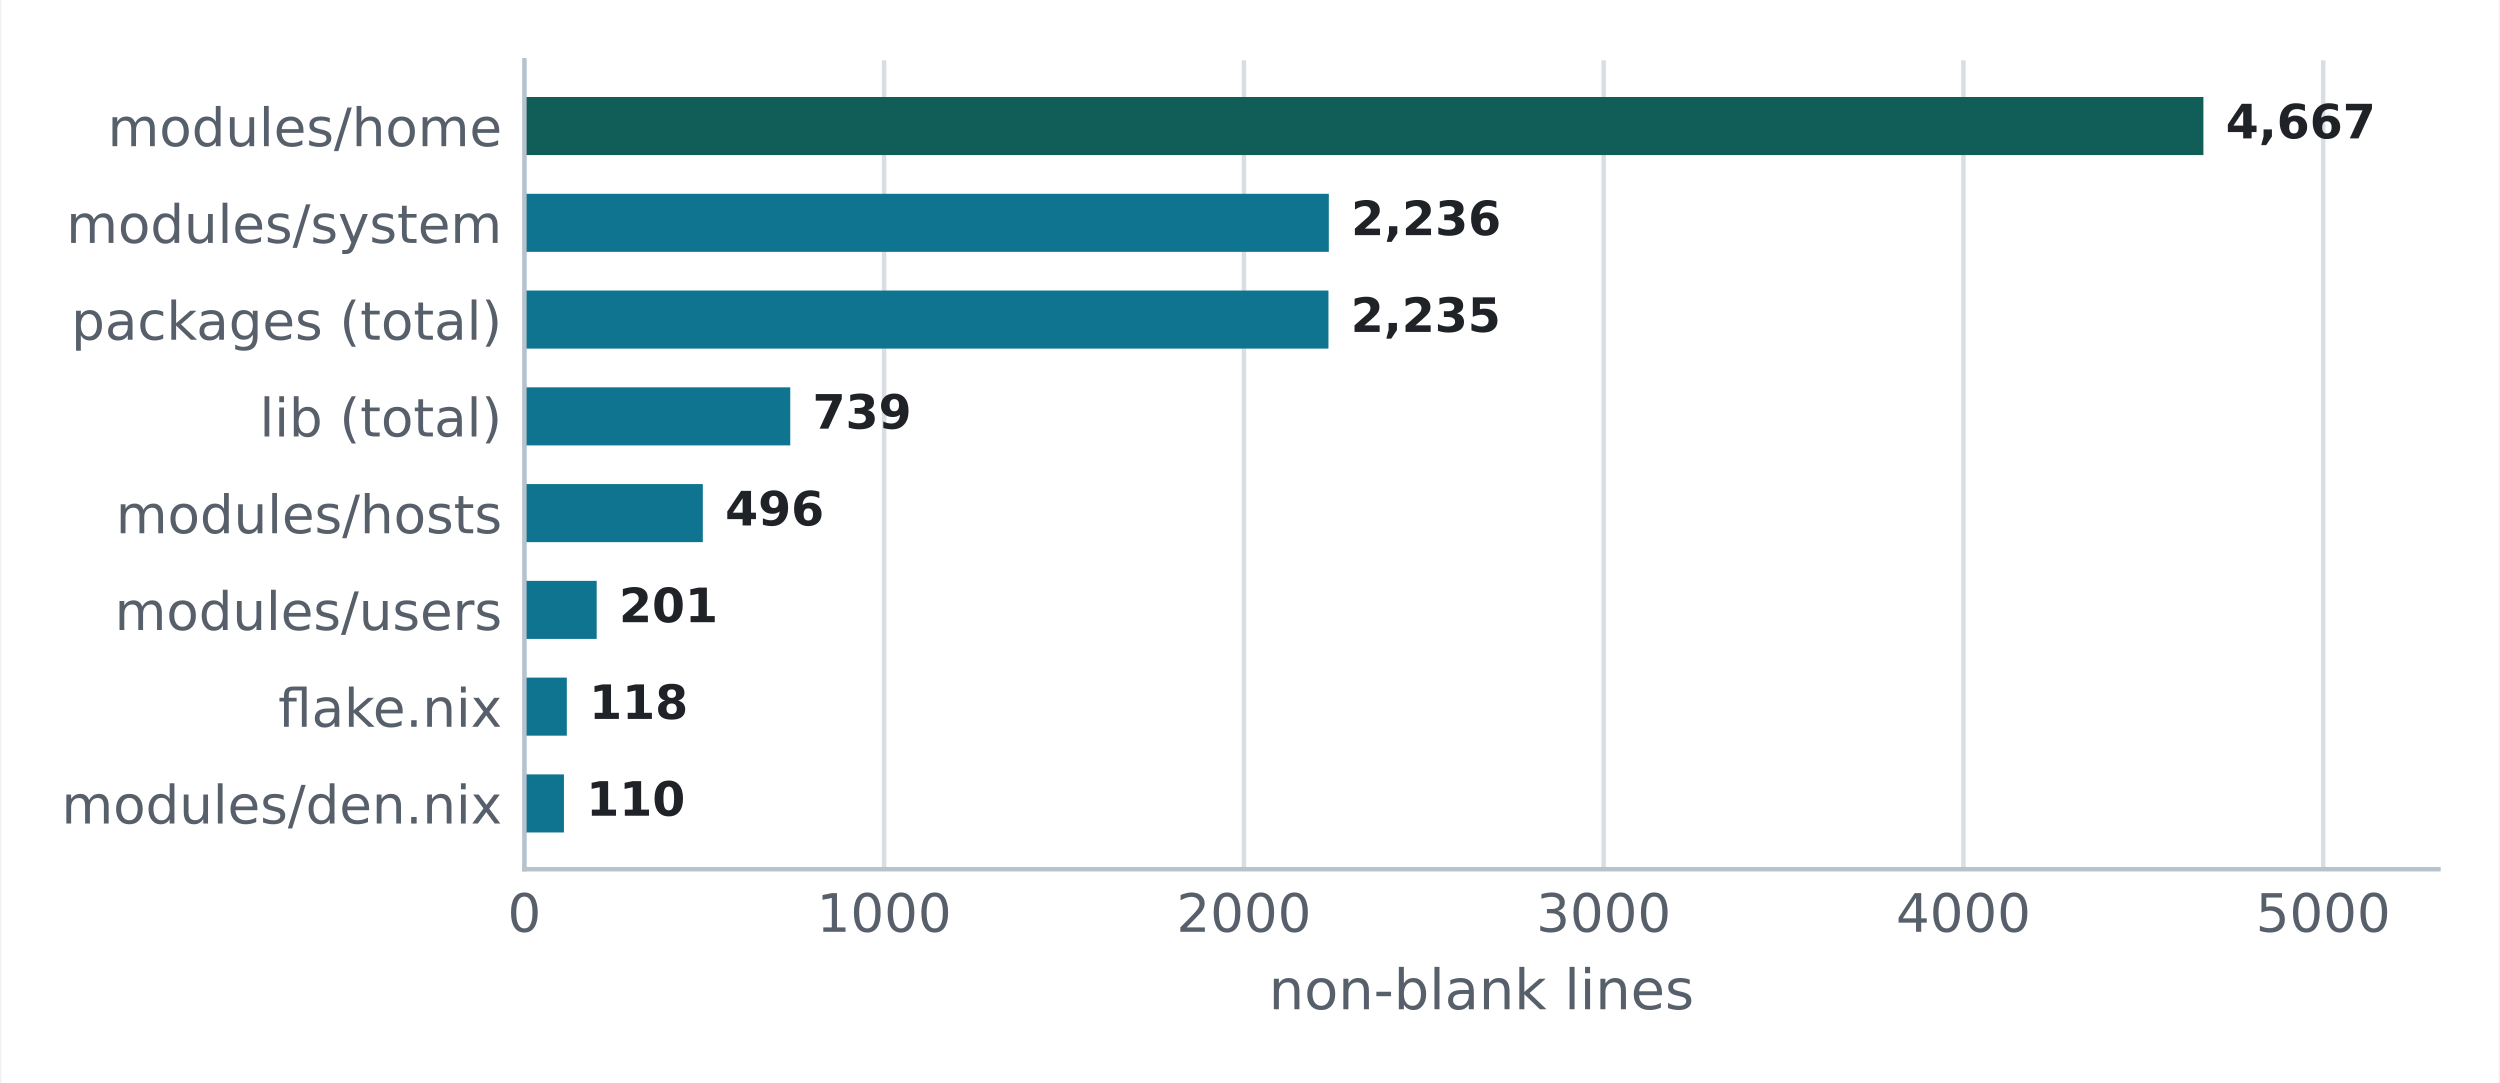
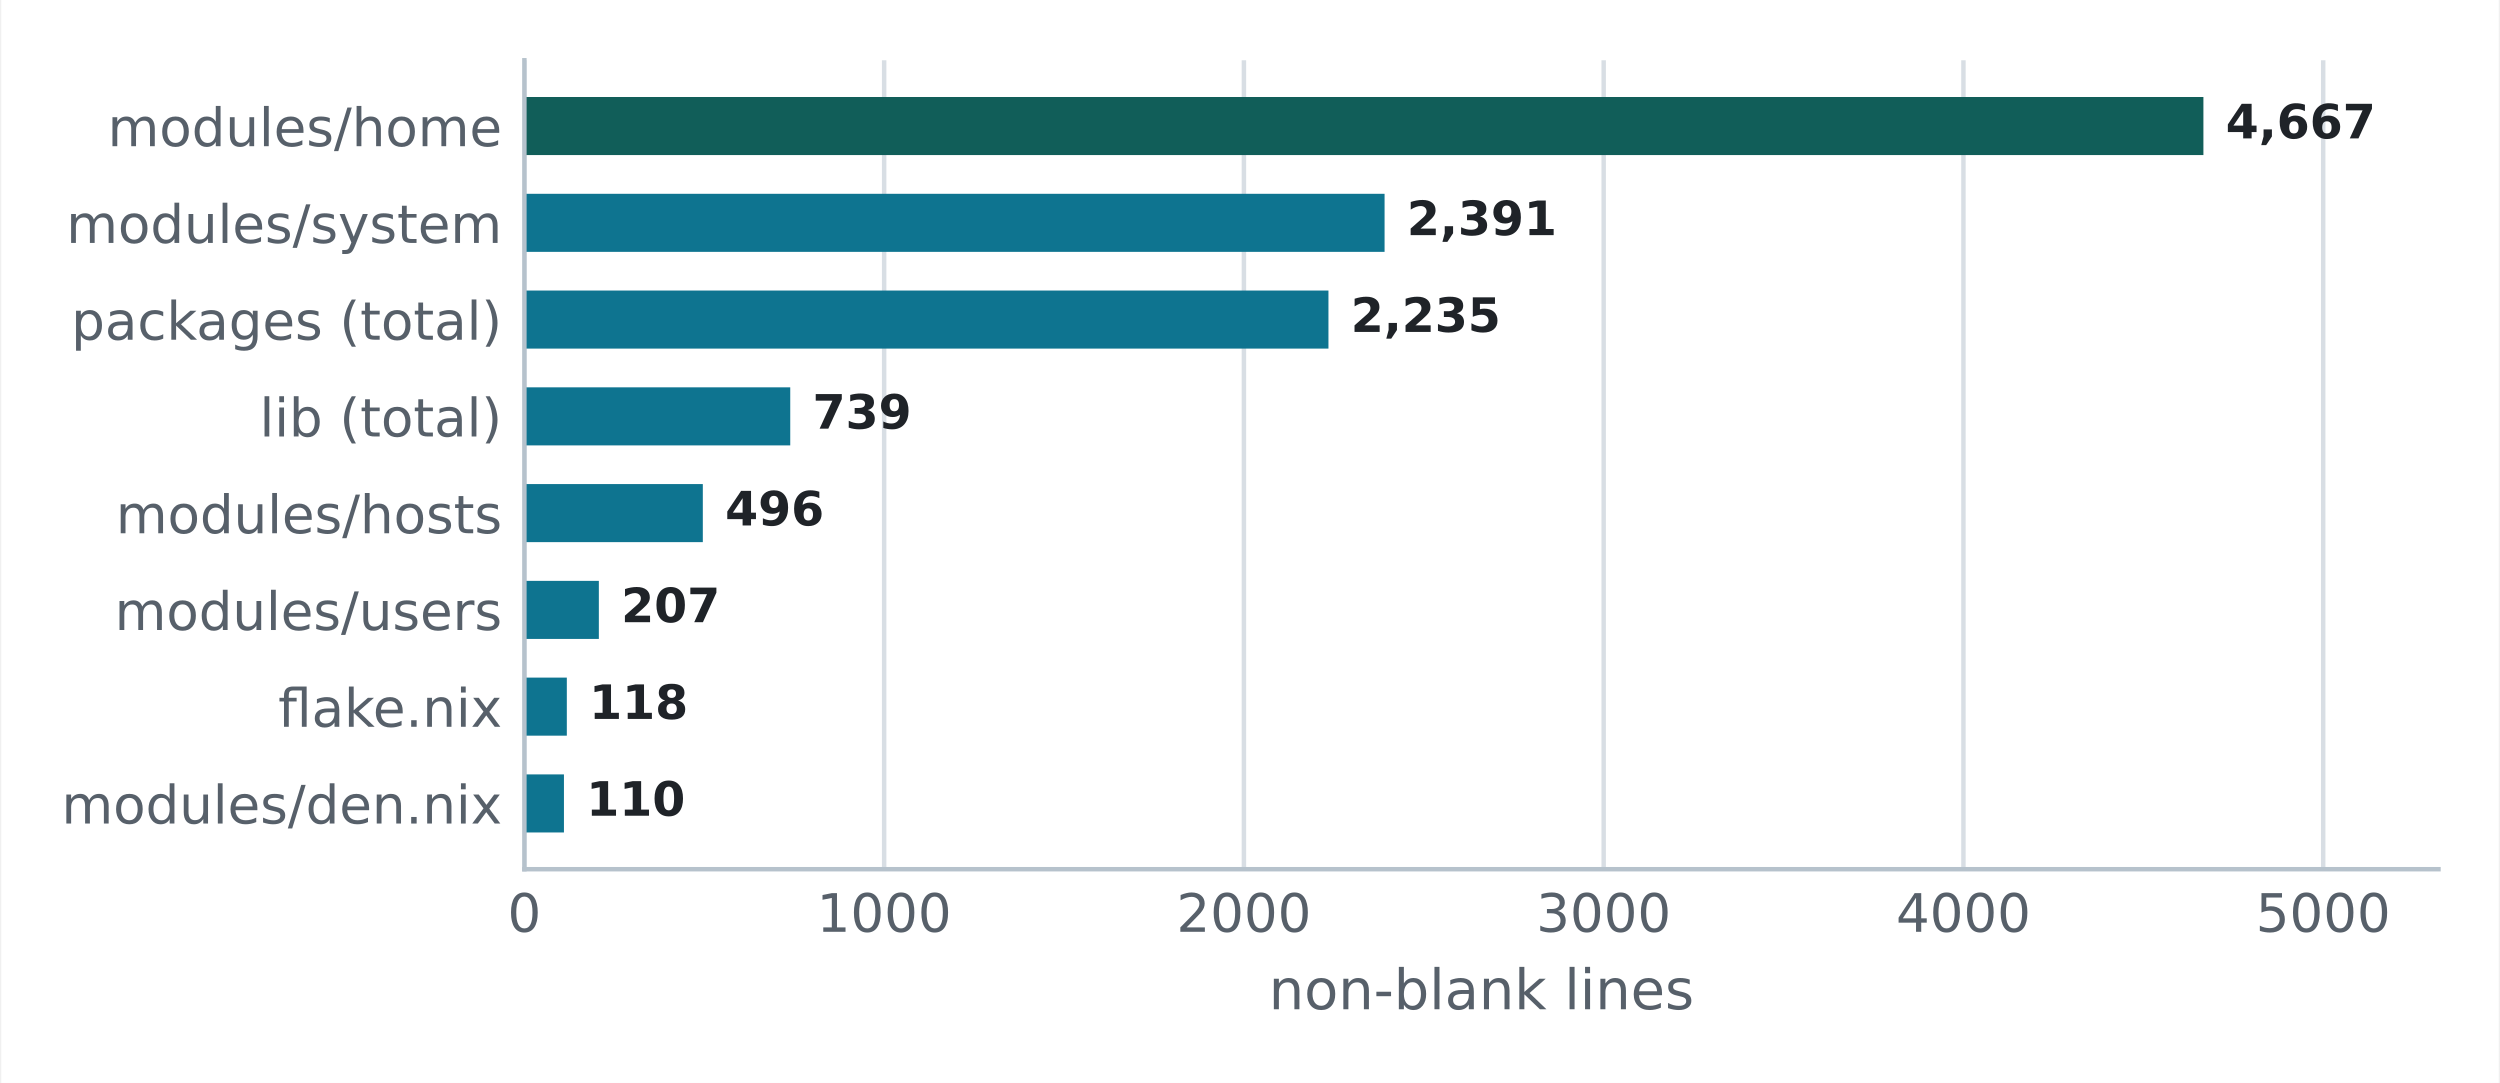
<svg xmlns="http://www.w3.org/2000/svg" xmlns:xlink="http://www.w3.org/1999/xlink" width="995" height="431" viewBox="0 0 447.591 194.078" version="1.1">
  <defs>
    <style type="text/css">*{stroke-linejoin: round; stroke-linecap: butt}</style>
  </defs>
  <g id="figure_1">
    <g id="patch_1">
      <path d="M 0 194.078  L 447.591 194.078  L 447.591 0  L 0 0  z " style="fill: #ffffff" />
    </g>
    <g id="axes_1">
      <g id="patch_2">
        <path d="M 93.751 155.778  L 436.791 155.778  L 436.791 10.8  L 93.751 10.8  z " style="fill: #ffffff" />
      </g>
      <g id="matplotlib.axis_1">
        <g id="xtick_1">
          <g id="line2d_1">
            <path d="M 93.751 155.778  L 93.751 10.8  " clip-path="url(#p4f550c6e6d)" style="fill: none; stroke: #d8dee4; stroke-width: 0.8; stroke-linecap: square" />
          </g>
          <g id="line2d_2" />
          <g id="text_1">
            <g style="fill: #57606a" transform="translate(90.72875 166.9954) scale(0.095 -0.095)">
              <defs>
                <path id="DejaVuSans-13" d="M 2034 4250  Q 1547 4250 1301 3770  Q 1056 3291 1056 2328  Q 1056 1369 1301 889  Q 1547 409 2034 409  Q 2525 409 2770 889  Q 3016 1369 3016 2328  Q 3016 3291 2770 3770  Q 2525 4250 2034 4250  z M 2034 4750  Q 2819 4750 3233 4129  Q 3647 3509 3647 2328  Q 3647 1150 3233 529  Q 2819 -91 2034 -91  Q 1250 -91 836 529  Q 422 1150 422 2328  Q 422 3509 836 4129  Q 1250 4750 2034 4750  z " transform="scale(0.015625)" />
              </defs>
              <use xlink:href="#DejaVuSans-13" />
            </g>
          </g>
        </g>
        <g id="xtick_2">
          <g id="line2d_3">
            <path d="M 158.228 155.778  L 158.228 10.8  " clip-path="url(#p4f550c6e6d)" style="fill: none; stroke: #d8dee4; stroke-width: 0.8; stroke-linecap: square" />
          </g>
          <g id="line2d_4" />
          <g id="text_2">
            <g style="fill: #57606a" transform="translate(146.1388 166.9954) scale(0.095 -0.095)">
              <defs>
                <path id="DejaVuSans-14" d="M 794 531  L 1825 531  L 1825 4091  L 703 3866  L 703 4441  L 1819 4666  L 2450 4666  L 2450 531  L 3481 531  L 3481 0  L 794 0  L 794 531  z " transform="scale(0.015625)" />
              </defs>
              <use xlink:href="#DejaVuSans-14" />
              <use xlink:href="#DejaVuSans-13" transform="translate(63.625 0)" />
              <use xlink:href="#DejaVuSans-13" transform="translate(127.25 0)" />
              <use xlink:href="#DejaVuSans-13" transform="translate(190.875 0)" />
            </g>
          </g>
        </g>
        <g id="xtick_3">
          <g id="line2d_5">
            <path d="M 222.704 155.778  L 222.704 10.8  " clip-path="url(#p4f550c6e6d)" style="fill: none; stroke: #d8dee4; stroke-width: 0.8; stroke-linecap: square" />
          </g>
          <g id="line2d_6" />
          <g id="text_3">
            <g style="fill: #57606a" transform="translate(210.6154 166.9954) scale(0.095 -0.095)">
              <defs>
                <path id="DejaVuSans-15" d="M 1228 531  L 3431 531  L 3431 0  L 469 0  L 469 531  Q 828 903 1448 1529  Q 2069 2156 2228 2338  Q 2531 2678 2651 2914  Q 2772 3150 2772 3378  Q 2772 3750 2511 3984  Q 2250 4219 1831 4219  Q 1534 4219 1204 4116  Q 875 4013 500 3803  L 500 4441  Q 881 4594 1212 4672  Q 1544 4750 1819 4750  Q 2544 4750 2975 4387  Q 3406 4025 3406 3419  Q 3406 3131 3298 2873  Q 3191 2616 2906 2266  Q 2828 2175 2409 1742  Q 1991 1309 1228 531  z " transform="scale(0.015625)" />
              </defs>
              <use xlink:href="#DejaVuSans-15" />
              <use xlink:href="#DejaVuSans-13" transform="translate(63.625 0)" />
              <use xlink:href="#DejaVuSans-13" transform="translate(127.25 0)" />
              <use xlink:href="#DejaVuSans-13" transform="translate(190.875 0)" />
            </g>
          </g>
        </g>
        <g id="xtick_4">
          <g id="line2d_7">
            <path d="M 287.181 155.778  L 287.181 10.8  " clip-path="url(#p4f550c6e6d)" style="fill: none; stroke: #d8dee4; stroke-width: 0.8; stroke-linecap: square" />
          </g>
          <g id="line2d_8" />
          <g id="text_4">
            <g style="fill: #57606a" transform="translate(275.092 166.9954) scale(0.095 -0.095)">
              <defs>
                <path id="DejaVuSans-16" d="M 2597 2516  Q 3050 2419 3304 2112  Q 3559 1806 3559 1356  Q 3559 666 3084 287  Q 2609 -91 1734 -91  Q 1441 -91 1130 -33  Q 819 25 488 141  L 488 750  Q 750 597 1062 519  Q 1375 441 1716 441  Q 2309 441 2620 675  Q 2931 909 2931 1356  Q 2931 1769 2642 2001  Q 2353 2234 1838 2234  L 1294 2234  L 1294 2753  L 1863 2753  Q 2328 2753 2575 2939  Q 2822 3125 2822 3475  Q 2822 3834 2567 4026  Q 2313 4219 1838 4219  Q 1578 4219 1281 4162  Q 984 4106 628 3988  L 628 4550  Q 988 4650 1302 4700  Q 1616 4750 1894 4750  Q 2613 4750 3031 4423  Q 3450 4097 3450 3541  Q 3450 3153 3228 2886  Q 3006 2619 2597 2516  z " transform="scale(0.015625)" />
              </defs>
              <use xlink:href="#DejaVuSans-16" />
              <use xlink:href="#DejaVuSans-13" transform="translate(63.625 0)" />
              <use xlink:href="#DejaVuSans-13" transform="translate(127.25 0)" />
              <use xlink:href="#DejaVuSans-13" transform="translate(190.875 0)" />
            </g>
          </g>
        </g>
        <g id="xtick_5">
          <g id="line2d_9">
            <path d="M 351.657 155.778  L 351.657 10.8  " clip-path="url(#p4f550c6e6d)" style="fill: none; stroke: #d8dee4; stroke-width: 0.8; stroke-linecap: square" />
          </g>
          <g id="line2d_10" />
          <g id="text_5">
            <g style="fill: #57606a" transform="translate(339.5686 166.9954) scale(0.095 -0.095)">
              <defs>
                <path id="DejaVuSans-17" d="M 2419 4116  L 825 1625  L 2419 1625  L 2419 4116  z M 2253 4666  L 3047 4666  L 3047 1625  L 3713 1625  L 3713 1100  L 3047 1100  L 3047 0  L 2419 0  L 2419 1100  L 313 1100  L 313 1709  L 2253 4666  z " transform="scale(0.015625)" />
              </defs>
              <use xlink:href="#DejaVuSans-17" />
              <use xlink:href="#DejaVuSans-13" transform="translate(63.625 0)" />
              <use xlink:href="#DejaVuSans-13" transform="translate(127.25 0)" />
              <use xlink:href="#DejaVuSans-13" transform="translate(190.875 0)" />
            </g>
          </g>
        </g>
        <g id="xtick_6">
          <g id="line2d_11">
            <path d="M 416.134 155.778  L 416.134 10.8  " clip-path="url(#p4f550c6e6d)" style="fill: none; stroke: #d8dee4; stroke-width: 0.8; stroke-linecap: square" />
          </g>
          <g id="line2d_12" />
          <g id="text_6">
            <g style="fill: #57606a" transform="translate(404.0452 166.9954) scale(0.095 -0.095)">
              <defs>
                <path id="DejaVuSans-18" d="M 691 4666  L 3169 4666  L 3169 4134  L 1269 4134  L 1269 2991  Q 1406 3038 1543 3061  Q 1681 3084 1819 3084  Q 2600 3084 3056 2656  Q 3513 2228 3513 1497  Q 3513 744 3044 326  Q 2575 -91 1722 -91  Q 1428 -91 1123 -41  Q 819 9 494 109  L 494 744  Q 775 591 1075 516  Q 1375 441 1709 441  Q 2250 441 2565 725  Q 2881 1009 2881 1497  Q 2881 1984 2565 2268  Q 2250 2553 1709 2553  Q 1456 2553 1204 2497  Q 953 2441 691 2322  L 691 4666  z " transform="scale(0.015625)" />
              </defs>
              <use xlink:href="#DejaVuSans-18" />
              <use xlink:href="#DejaVuSans-13" transform="translate(63.625 0)" />
              <use xlink:href="#DejaVuSans-13" transform="translate(127.25 0)" />
              <use xlink:href="#DejaVuSans-13" transform="translate(190.875 0)" />
            </g>
          </g>
        </g>
        <g id="text_7">
          <g style="fill: #57606a" transform="translate(227.1616 180.8761) scale(0.1 -0.1)">
            <defs>
              <path id="DejaVuSans-51" d="M 3513 2113  L 3513 0  L 2938 0  L 2938 2094  Q 2938 2591 2744 2837  Q 2550 3084 2163 3084  Q 1697 3084 1428 2787  Q 1159 2491 1159 1978  L 1159 0  L 581 0  L 581 3500  L 1159 3500  L 1159 2956  Q 1366 3272 1645 3428  Q 1925 3584 2291 3584  Q 2894 3584 3203 3211  Q 3513 2838 3513 2113  z " transform="scale(0.015625)" />
              <path id="DejaVuSans-52" d="M 1959 3097  Q 1497 3097 1228 2736  Q 959 2375 959 1747  Q 959 1119 1226 758  Q 1494 397 1959 397  Q 2419 397 2687 759  Q 2956 1122 2956 1747  Q 2956 2369 2687 2733  Q 2419 3097 1959 3097  z M 1959 3584  Q 2709 3584 3137 3096  Q 3566 2609 3566 1747  Q 3566 888 3137 398  Q 2709 -91 1959 -91  Q 1206 -91 779 398  Q 353 888 353 1747  Q 353 2609 779 3096  Q 1206 3584 1959 3584  z " transform="scale(0.015625)" />
              <path id="DejaVuSans-10" d="M 313 2009  L 1997 2009  L 1997 1497  L 313 1497  L 313 2009  z " transform="scale(0.015625)" />
              <path id="DejaVuSans-45" d="M 3116 1747  Q 3116 2381 2855 2742  Q 2594 3103 2138 3103  Q 1681 3103 1420 2742  Q 1159 2381 1159 1747  Q 1159 1113 1420 752  Q 1681 391 2138 391  Q 2594 391 2855 752  Q 3116 1113 3116 1747  z M 1159 2969  Q 1341 3281 1617 3432  Q 1894 3584 2278 3584  Q 2916 3584 3314 3078  Q 3713 2572 3713 1747  Q 3713 922 3314 415  Q 2916 -91 2278 -91  Q 1894 -91 1617 61  Q 1341 213 1159 525  L 1159 0  L 581 0  L 581 4863  L 1159 4863  L 1159 2969  z " transform="scale(0.015625)" />
              <path id="DejaVuSans-4f" d="M 603 4863  L 1178 4863  L 1178 0  L 603 0  L 603 4863  z " transform="scale(0.015625)" />
              <path id="DejaVuSans-44" d="M 2194 1759  Q 1497 1759 1228 1600  Q 959 1441 959 1056  Q 959 750 1161 570  Q 1363 391 1709 391  Q 2188 391 2477 730  Q 2766 1069 2766 1631  L 2766 1759  L 2194 1759  z M 3341 1997  L 3341 0  L 2766 0  L 2766 531  Q 2569 213 2275 61  Q 1981 -91 1556 -91  Q 1019 -91 701 211  Q 384 513 384 1019  Q 384 1609 779 1909  Q 1175 2209 1959 2209  L 2766 2209  L 2766 2266  Q 2766 2663 2505 2880  Q 2244 3097 1772 3097  Q 1472 3097 1187 3025  Q 903 2953 641 2809  L 641 3341  Q 956 3463 1253 3523  Q 1550 3584 1831 3584  Q 2591 3584 2966 3190  Q 3341 2797 3341 1997  z " transform="scale(0.015625)" />
              <path id="DejaVuSans-4e" d="M 581 4863  L 1159 4863  L 1159 1991  L 2875 3500  L 3609 3500  L 1753 1863  L 3688 0  L 2938 0  L 1159 1709  L 1159 0  L 581 0  L 581 4863  z " transform="scale(0.015625)" />
              <path id="DejaVuSans-3" transform="scale(0.015625)" />
              <path id="DejaVuSans-4c" d="M 603 3500  L 1178 3500  L 1178 0  L 603 0  L 603 3500  z M 603 4863  L 1178 4863  L 1178 4134  L 603 4134  L 603 4863  z " transform="scale(0.015625)" />
              <path id="DejaVuSans-48" d="M 3597 1894  L 3597 1613  L 953 1613  Q 991 1019 1311 708  Q 1631 397 2203 397  Q 2534 397 2845 478  Q 3156 559 3463 722  L 3463 178  Q 3153 47 2828 -22  Q 2503 -91 2169 -91  Q 1331 -91 842 396  Q 353 884 353 1716  Q 353 2575 817 3079  Q 1281 3584 2069 3584  Q 2775 3584 3186 3129  Q 3597 2675 3597 1894  z M 3022 2063  Q 3016 2534 2758 2815  Q 2500 3097 2075 3097  Q 1594 3097 1305 2825  Q 1016 2553 972 2059  L 3022 2063  z " transform="scale(0.015625)" />
              <path id="DejaVuSans-56" d="M 2834 3397  L 2834 2853  Q 2591 2978 2328 3040  Q 2066 3103 1784 3103  Q 1356 3103 1142 2972  Q 928 2841 928 2578  Q 928 2378 1081 2264  Q 1234 2150 1697 2047  L 1894 2003  Q 2506 1872 2764 1633  Q 3022 1394 3022 966  Q 3022 478 2636 193  Q 2250 -91 1575 -91  Q 1294 -91 989 -36  Q 684 19 347 128  L 347 722  Q 666 556 975 473  Q 1284 391 1588 391  Q 1994 391 2212 530  Q 2431 669 2431 922  Q 2431 1156 2273 1281  Q 2116 1406 1581 1522  L 1381 1569  Q 847 1681 609 1914  Q 372 2147 372 2553  Q 372 3047 722 3315  Q 1072 3584 1716 3584  Q 2034 3584 2315 3537  Q 2597 3491 2834 3397  z " transform="scale(0.015625)" />
            </defs>
            <use xlink:href="#DejaVuSans-51" />
            <use xlink:href="#DejaVuSans-52" transform="translate(63.375 0)" />
            <use xlink:href="#DejaVuSans-51" transform="translate(124.5625 0)" />
            <use xlink:href="#DejaVuSans-10" transform="translate(187.9375 0)" />
            <use xlink:href="#DejaVuSans-45" transform="translate(224.0156 0)" />
            <use xlink:href="#DejaVuSans-4f" transform="translate(287.5 0)" />
            <use xlink:href="#DejaVuSans-44" transform="translate(315.2812 0)" />
            <use xlink:href="#DejaVuSans-51" transform="translate(376.5625 0)" />
            <use xlink:href="#DejaVuSans-4e" transform="translate(439.9375 0)" />
            <use xlink:href="#DejaVuSans-3" transform="translate(497.8438 0)" />
            <use xlink:href="#DejaVuSans-4f" transform="translate(529.625 0)" />
            <use xlink:href="#DejaVuSans-4c" transform="translate(557.4062 0)" />
            <use xlink:href="#DejaVuSans-51" transform="translate(585.1875 0)" />
            <use xlink:href="#DejaVuSans-48" transform="translate(648.5625 0)" />
            <use xlink:href="#DejaVuSans-56" transform="translate(710.0938 0)" />
          </g>
        </g>
      </g>
      <g id="matplotlib.axis_2">
        <g id="ytick_1">
          <g id="line2d_13" />
          <g id="text_8">
            <g style="fill: #57606a" transform="translate(10.8 147.5945) scale(0.095 -0.095)">
              <defs>
                <path id="DejaVuSans-50" d="M 3328 2828  Q 3544 3216 3844 3400  Q 4144 3584 4550 3584  Q 5097 3584 5394 3201  Q 5691 2819 5691 2113  L 5691 0  L 5113 0  L 5113 2094  Q 5113 2597 4934 2840  Q 4756 3084 4391 3084  Q 3944 3084 3684 2787  Q 3425 2491 3425 1978  L 3425 0  L 2847 0  L 2847 2094  Q 2847 2600 2669 2842  Q 2491 3084 2119 3084  Q 1678 3084 1418 2786  Q 1159 2488 1159 1978  L 1159 0  L 581 0  L 581 3500  L 1159 3500  L 1159 2956  Q 1356 3278 1631 3431  Q 1906 3584 2284 3584  Q 2666 3584 2933 3390  Q 3200 3197 3328 2828  z " transform="scale(0.015625)" />
                <path id="DejaVuSans-47" d="M 2906 2969  L 2906 4863  L 3481 4863  L 3481 0  L 2906 0  L 2906 525  Q 2725 213 2448 61  Q 2172 -91 1784 -91  Q 1150 -91 751 415  Q 353 922 353 1747  Q 353 2572 751 3078  Q 1150 3584 1784 3584  Q 2172 3584 2448 3432  Q 2725 3281 2906 2969  z M 947 1747  Q 947 1113 1208 752  Q 1469 391 1925 391  Q 2381 391 2643 752  Q 2906 1113 2906 1747  Q 2906 2381 2643 2742  Q 2381 3103 1925 3103  Q 1469 3103 1208 2742  Q 947 2381 947 1747  z " transform="scale(0.015625)" />
                <path id="DejaVuSans-58" d="M 544 1381  L 544 3500  L 1119 3500  L 1119 1403  Q 1119 906 1312 657  Q 1506 409 1894 409  Q 2359 409 2629 706  Q 2900 1003 2900 1516  L 2900 3500  L 3475 3500  L 3475 0  L 2900 0  L 2900 538  Q 2691 219 2414 64  Q 2138 -91 1772 -91  Q 1169 -91 856 284  Q 544 659 544 1381  z M 1991 3584  L 1991 3584  z " transform="scale(0.015625)" />
                <path id="DejaVuSans-12" d="M 1625 4666  L 2156 4666  L 531 -594  L 0 -594  L 1625 4666  z " transform="scale(0.015625)" />
                <path id="DejaVuSans-11" d="M 684 794  L 1344 794  L 1344 0  L 684 0  L 684 794  z " transform="scale(0.015625)" />
                <path id="DejaVuSans-5b" d="M 3513 3500  L 2247 1797  L 3578 0  L 2900 0  L 1881 1375  L 863 0  L 184 0  L 1544 1831  L 300 3500  L 978 3500  L 1906 2253  L 2834 3500  L 3513 3500  z " transform="scale(0.015625)" />
              </defs>
              <use xlink:href="#DejaVuSans-50" />
              <use xlink:href="#DejaVuSans-52" transform="translate(97.40625 0)" />
              <use xlink:href="#DejaVuSans-47" transform="translate(158.5938 0)" />
              <use xlink:href="#DejaVuSans-58" transform="translate(222.0781 0)" />
              <use xlink:href="#DejaVuSans-4f" transform="translate(285.4531 0)" />
              <use xlink:href="#DejaVuSans-48" transform="translate(313.2344 0)" />
              <use xlink:href="#DejaVuSans-56" transform="translate(374.7656 0)" />
              <use xlink:href="#DejaVuSans-12" transform="translate(426.8594 0)" />
              <use xlink:href="#DejaVuSans-47" transform="translate(460.5469 0)" />
              <use xlink:href="#DejaVuSans-48" transform="translate(524.0312 0)" />
              <use xlink:href="#DejaVuSans-51" transform="translate(585.5625 0)" />
              <use xlink:href="#DejaVuSans-11" transform="translate(648.9375 0)" />
              <use xlink:href="#DejaVuSans-51" transform="translate(680.7188 0)" />
              <use xlink:href="#DejaVuSans-4c" transform="translate(744.0938 0)" />
              <use xlink:href="#DejaVuSans-5b" transform="translate(771.875 0)" />
            </g>
          </g>
        </g>
        <g id="ytick_2">
          <g id="line2d_14" />
          <g id="text_9">
            <g style="fill: #57606a" transform="translate(49.6357 130.2526) scale(0.095 -0.095)">
              <defs>
                <path id="DejaVuSans-13b0" d="M 1831 4863  L 3431 4863  L 3431 0  L 2853 0  L 2853 4384  L 1825 4384  Q 1516 4384 1395 4259  Q 1275 4134 1275 3809  L 1275 3500  L 2222 3500  L 2222 3053  L 1275 3053  L 1275 0  L 697 0  L 697 3053  L 147 3053  L 147 3500  L 697 3500  L 697 3744  Q 697 4328 969 4595  Q 1241 4863 1831 4863  z " transform="scale(0.015625)" />
              </defs>
              <use xlink:href="#DejaVuSans-13b0" />
              <use xlink:href="#DejaVuSans-44" transform="translate(62.98438 0)" />
              <use xlink:href="#DejaVuSans-4e" transform="translate(124.2656 0)" />
              <use xlink:href="#DejaVuSans-48" transform="translate(178.6094 0)" />
              <use xlink:href="#DejaVuSans-11" transform="translate(240.1406 0)" />
              <use xlink:href="#DejaVuSans-51" transform="translate(271.9219 0)" />
              <use xlink:href="#DejaVuSans-4c" transform="translate(335.2969 0)" />
              <use xlink:href="#DejaVuSans-5b" transform="translate(363.0781 0)" />
            </g>
          </g>
        </g>
        <g id="ytick_3">
          <g id="line2d_15" />
          <g id="text_10">
            <g style="fill: #57606a" transform="translate(20.32969 112.9108) scale(0.095 -0.095)">
              <defs>
                <path id="DejaVuSans-55" d="M 2631 2963  Q 2534 3019 2420 3045  Q 2306 3072 2169 3072  Q 1681 3072 1420 2755  Q 1159 2438 1159 1844  L 1159 0  L 581 0  L 581 3500  L 1159 3500  L 1159 2956  Q 1341 3275 1631 3429  Q 1922 3584 2338 3584  Q 2397 3584 2469 3576  Q 2541 3569 2628 3553  L 2631 2963  z " transform="scale(0.015625)" />
              </defs>
              <use xlink:href="#DejaVuSans-50" />
              <use xlink:href="#DejaVuSans-52" transform="translate(97.40625 0)" />
              <use xlink:href="#DejaVuSans-47" transform="translate(158.5938 0)" />
              <use xlink:href="#DejaVuSans-58" transform="translate(222.0781 0)" />
              <use xlink:href="#DejaVuSans-4f" transform="translate(285.4531 0)" />
              <use xlink:href="#DejaVuSans-48" transform="translate(313.2344 0)" />
              <use xlink:href="#DejaVuSans-56" transform="translate(374.7656 0)" />
              <use xlink:href="#DejaVuSans-12" transform="translate(426.8594 0)" />
              <use xlink:href="#DejaVuSans-58" transform="translate(460.5469 0)" />
              <use xlink:href="#DejaVuSans-56" transform="translate(523.9219 0)" />
              <use xlink:href="#DejaVuSans-48" transform="translate(576.0156 0)" />
              <use xlink:href="#DejaVuSans-55" transform="translate(637.5469 0)" />
              <use xlink:href="#DejaVuSans-56" transform="translate(678.6562 0)" />
            </g>
          </g>
        </g>
        <g id="ytick_4">
          <g id="line2d_16" />
          <g id="text_11">
            <g style="fill: #57606a" transform="translate(20.54344 95.569) scale(0.095 -0.095)">
              <defs>
                <path id="DejaVuSans-4b" d="M 3513 2113  L 3513 0  L 2938 0  L 2938 2094  Q 2938 2591 2744 2837  Q 2550 3084 2163 3084  Q 1697 3084 1428 2787  Q 1159 2491 1159 1978  L 1159 0  L 581 0  L 581 4863  L 1159 4863  L 1159 2956  Q 1366 3272 1645 3428  Q 1925 3584 2291 3584  Q 2894 3584 3203 3211  Q 3513 2838 3513 2113  z " transform="scale(0.015625)" />
                <path id="DejaVuSans-57" d="M 1172 4494  L 1172 3500  L 2356 3500  L 2356 3053  L 1172 3053  L 1172 1153  Q 1172 725 1289 603  Q 1406 481 1766 481  L 2356 481  L 2356 0  L 1766 0  Q 1100 0 847 248  Q 594 497 594 1153  L 594 3053  L 172 3053  L 172 3500  L 594 3500  L 594 4494  L 1172 4494  z " transform="scale(0.015625)" />
              </defs>
              <use xlink:href="#DejaVuSans-50" />
              <use xlink:href="#DejaVuSans-52" transform="translate(97.40625 0)" />
              <use xlink:href="#DejaVuSans-47" transform="translate(158.5938 0)" />
              <use xlink:href="#DejaVuSans-58" transform="translate(222.0781 0)" />
              <use xlink:href="#DejaVuSans-4f" transform="translate(285.4531 0)" />
              <use xlink:href="#DejaVuSans-48" transform="translate(313.2344 0)" />
              <use xlink:href="#DejaVuSans-56" transform="translate(374.7656 0)" />
              <use xlink:href="#DejaVuSans-12" transform="translate(426.8594 0)" />
              <use xlink:href="#DejaVuSans-4b" transform="translate(460.5469 0)" />
              <use xlink:href="#DejaVuSans-52" transform="translate(523.9219 0)" />
              <use xlink:href="#DejaVuSans-56" transform="translate(585.1094 0)" />
              <use xlink:href="#DejaVuSans-57" transform="translate(637.2031 0)" />
              <use xlink:href="#DejaVuSans-56" transform="translate(676.4062 0)" />
            </g>
          </g>
        </g>
        <g id="ytick_5">
          <g id="line2d_17" />
          <g id="text_12">
            <g style="fill: #57606a" transform="translate(46.28695 78.22717) scale(0.095 -0.095)">
              <defs>
                <path id="DejaVuSans-b" d="M 1984 4856  Q 1566 4138 1362 3434  Q 1159 2731 1159 2009  Q 1159 1288 1364 580  Q 1569 -128 1984 -844  L 1484 -844  Q 1016 -109 783 600  Q 550 1309 550 2009  Q 550 2706 781 3412  Q 1013 4119 1484 4856  L 1984 4856  z " transform="scale(0.015625)" />
                <path id="DejaVuSans-c" d="M 513 4856  L 1013 4856  Q 1481 4119 1714 3412  Q 1947 2706 1947 2009  Q 1947 1309 1714 600  Q 1481 -109 1013 -844  L 513 -844  Q 928 -128 1133 580  Q 1338 1288 1338 2009  Q 1338 2731 1133 3434  Q 928 4138 513 4856  z " transform="scale(0.015625)" />
              </defs>
              <use xlink:href="#DejaVuSans-4f" />
              <use xlink:href="#DejaVuSans-4c" transform="translate(27.78125 0)" />
              <use xlink:href="#DejaVuSans-45" transform="translate(55.5625 0)" />
              <use xlink:href="#DejaVuSans-3" transform="translate(119.0469 0)" />
              <use xlink:href="#DejaVuSans-b" transform="translate(150.8281 0)" />
              <use xlink:href="#DejaVuSans-57" transform="translate(189.8438 0)" />
              <use xlink:href="#DejaVuSans-52" transform="translate(229.0469 0)" />
              <use xlink:href="#DejaVuSans-57" transform="translate(290.2344 0)" />
              <use xlink:href="#DejaVuSans-44" transform="translate(329.4375 0)" />
              <use xlink:href="#DejaVuSans-4f" transform="translate(390.7188 0)" />
              <use xlink:href="#DejaVuSans-c" transform="translate(418.5 0)" />
            </g>
          </g>
        </g>
        <g id="ytick_6">
          <g id="line2d_18" />
          <g id="text_13">
            <g style="fill: #57606a" transform="translate(12.5382 60.88535) scale(0.095 -0.095)">
              <defs>
                <path id="DejaVuSans-53" d="M 1159 525  L 1159 -1331  L 581 -1331  L 581 3500  L 1159 3500  L 1159 2969  Q 1341 3281 1617 3432  Q 1894 3584 2278 3584  Q 2916 3584 3314 3078  Q 3713 2572 3713 1747  Q 3713 922 3314 415  Q 2916 -91 2278 -91  Q 1894 -91 1617 61  Q 1341 213 1159 525  z M 3116 1747  Q 3116 2381 2855 2742  Q 2594 3103 2138 3103  Q 1681 3103 1420 2742  Q 1159 2381 1159 1747  Q 1159 1113 1420 752  Q 1681 391 2138 391  Q 2594 391 2855 752  Q 3116 1113 3116 1747  z " transform="scale(0.015625)" />
                <path id="DejaVuSans-46" d="M 3122 3366  L 3122 2828  Q 2878 2963 2633 3030  Q 2388 3097 2138 3097  Q 1578 3097 1268 2742  Q 959 2388 959 1747  Q 959 1106 1268 751  Q 1578 397 2138 397  Q 2388 397 2633 464  Q 2878 531 3122 666  L 3122 134  Q 2881 22 2623 -34  Q 2366 -91 2075 -91  Q 1284 -91 818 406  Q 353 903 353 1747  Q 353 2603 823 3093  Q 1294 3584 2113 3584  Q 2378 3584 2631 3529  Q 2884 3475 3122 3366  z " transform="scale(0.015625)" />
                <path id="DejaVuSans-4a" d="M 2906 1791  Q 2906 2416 2648 2759  Q 2391 3103 1925 3103  Q 1463 3103 1205 2759  Q 947 2416 947 1791  Q 947 1169 1205 825  Q 1463 481 1925 481  Q 2391 481 2648 825  Q 2906 1169 2906 1791  z M 3481 434  Q 3481 -459 3084 -895  Q 2688 -1331 1869 -1331  Q 1566 -1331 1297 -1286  Q 1028 -1241 775 -1147  L 775 -588  Q 1028 -725 1275 -790  Q 1522 -856 1778 -856  Q 2344 -856 2625 -561  Q 2906 -266 2906 331  L 2906 616  Q 2728 306 2450 153  Q 2172 0 1784 0  Q 1141 0 747 490  Q 353 981 353 1791  Q 353 2603 747 3093  Q 1141 3584 1784 3584  Q 2172 3584 2450 3431  Q 2728 3278 2906 2969  L 2906 3500  L 3481 3500  L 3481 434  z " transform="scale(0.015625)" />
              </defs>
              <use xlink:href="#DejaVuSans-53" />
              <use xlink:href="#DejaVuSans-44" transform="translate(63.48438 0)" />
              <use xlink:href="#DejaVuSans-46" transform="translate(124.7656 0)" />
              <use xlink:href="#DejaVuSans-4e" transform="translate(179.75 0)" />
              <use xlink:href="#DejaVuSans-44" transform="translate(235.9062 0)" />
              <use xlink:href="#DejaVuSans-4a" transform="translate(297.1875 0)" />
              <use xlink:href="#DejaVuSans-48" transform="translate(360.6719 0)" />
              <use xlink:href="#DejaVuSans-56" transform="translate(422.2031 0)" />
              <use xlink:href="#DejaVuSans-3" transform="translate(474.2969 0)" />
              <use xlink:href="#DejaVuSans-b" transform="translate(506.0781 0)" />
              <use xlink:href="#DejaVuSans-57" transform="translate(545.0938 0)" />
              <use xlink:href="#DejaVuSans-52" transform="translate(584.2969 0)" />
              <use xlink:href="#DejaVuSans-57" transform="translate(645.4844 0)" />
              <use xlink:href="#DejaVuSans-44" transform="translate(684.6875 0)" />
              <use xlink:href="#DejaVuSans-4f" transform="translate(745.9688 0)" />
              <use xlink:href="#DejaVuSans-c" transform="translate(773.75 0)" />
            </g>
          </g>
        </g>
        <g id="ytick_7">
          <g id="line2d_19" />
          <g id="text_14">
            <g style="fill: #57606a" transform="translate(11.655 43.54352) scale(0.095 -0.095)">
              <defs>
                <path id="DejaVuSans-5c" d="M 2059 -325  Q 1816 -950 1584 -1140  Q 1353 -1331 966 -1331  L 506 -1331  L 506 -850  L 844 -850  Q 1081 -850 1212 -737  Q 1344 -625 1503 -206  L 1606 56  L 191 3500  L 800 3500  L 1894 763  L 2988 3500  L 3597 3500  L 2059 -325  z " transform="scale(0.015625)" />
              </defs>
              <use xlink:href="#DejaVuSans-50" />
              <use xlink:href="#DejaVuSans-52" transform="translate(97.40625 0)" />
              <use xlink:href="#DejaVuSans-47" transform="translate(158.5938 0)" />
              <use xlink:href="#DejaVuSans-58" transform="translate(222.0781 0)" />
              <use xlink:href="#DejaVuSans-4f" transform="translate(285.4531 0)" />
              <use xlink:href="#DejaVuSans-48" transform="translate(313.2344 0)" />
              <use xlink:href="#DejaVuSans-56" transform="translate(374.7656 0)" />
              <use xlink:href="#DejaVuSans-12" transform="translate(426.8594 0)" />
              <use xlink:href="#DejaVuSans-56" transform="translate(460.5469 0)" />
              <use xlink:href="#DejaVuSans-5c" transform="translate(512.6406 0)" />
              <use xlink:href="#DejaVuSans-56" transform="translate(571.8281 0)" />
              <use xlink:href="#DejaVuSans-57" transform="translate(623.9219 0)" />
              <use xlink:href="#DejaVuSans-48" transform="translate(663.125 0)" />
              <use xlink:href="#DejaVuSans-50" transform="translate(724.6562 0)" />
            </g>
          </g>
        </g>
        <g id="ytick_8">
          <g id="line2d_20" />
          <g id="text_15">
            <g style="fill: #57606a" transform="translate(19.06648 26.2017) scale(0.095 -0.095)">
              <use xlink:href="#DejaVuSans-50" />
              <use xlink:href="#DejaVuSans-52" transform="translate(97.40625 0)" />
              <use xlink:href="#DejaVuSans-47" transform="translate(158.5938 0)" />
              <use xlink:href="#DejaVuSans-58" transform="translate(222.0781 0)" />
              <use xlink:href="#DejaVuSans-4f" transform="translate(285.4531 0)" />
              <use xlink:href="#DejaVuSans-48" transform="translate(313.2344 0)" />
              <use xlink:href="#DejaVuSans-56" transform="translate(374.7656 0)" />
              <use xlink:href="#DejaVuSans-12" transform="translate(426.8594 0)" />
              <use xlink:href="#DejaVuSans-4b" transform="translate(460.5469 0)" />
              <use xlink:href="#DejaVuSans-52" transform="translate(523.9219 0)" />
              <use xlink:href="#DejaVuSans-50" transform="translate(585.1094 0)" />
              <use xlink:href="#DejaVuSans-48" transform="translate(682.5156 0)" />
            </g>
          </g>
        </g>
      </g>
      <g id="patch_3">
        <path d="M 93.751 149.188  L 100.843 149.188  L 100.843 138.783  L 93.751 138.783  z " clip-path="url(#p4f550c6e6d)" style="fill: #0e7490" />
      </g>
      <g id="patch_4">
        <path d="M 93.751 131.846  L 101.359 131.846  L 101.359 121.441  L 93.751 121.441  z " clip-path="url(#p4f550c6e6d)" style="fill: #0e7490" />
      </g>
      <g id="patch_5">
-         <path d="M 93.751 114.504  L 106.711 114.504  L 106.711 104.099  L 93.751 104.099  z " clip-path="url(#p4f550c6e6d)" style="fill: #0e7490" />
+         <path d="M 93.751 114.504  L 107.098 114.504  L 107.098 104.099  L 93.751 104.099  z " clip-path="url(#p4f550c6e6d)" style="fill: #0e7490" />
      </g>
      <g id="patch_6">
        <path d="M 93.751 97.162  L 125.731 97.162  L 125.731 86.757  L 93.751 86.757  z " clip-path="url(#p4f550c6e6d)" style="fill: #0e7490" />
      </g>
      <g id="patch_7">
        <path d="M 93.751 79.82  L 141.399 79.82  L 141.399 69.415  L 93.751 69.415  z " clip-path="url(#p4f550c6e6d)" style="fill: #0e7490" />
      </g>
      <g id="patch_8">
        <path d="M 93.751 62.479  L 237.856 62.479  L 237.856 52.074  L 93.751 52.074  z " clip-path="url(#p4f550c6e6d)" style="fill: #0e7490" />
      </g>
      <g id="patch_9">
-         <path d="M 93.751 45.137  L 237.921 45.137  L 237.921 34.732  L 93.751 34.732  z " clip-path="url(#p4f550c6e6d)" style="fill: #0e7490" />
+         <path d="M 93.751 45.137  L 247.914 45.137  L 247.914 34.732  L 93.751 34.732  z " clip-path="url(#p4f550c6e6d)" style="fill: #0e7490" />
      </g>
      <g id="patch_10">
        <path d="M 93.751 27.795  L 394.663 27.795  L 394.663 17.39  L 93.751 17.39  z " clip-path="url(#p4f550c6e6d)" style="fill: #115e59" />
      </g>
      <g id="patch_11">
        <path d="M 93.751 155.778  L 93.751 10.8  " style="fill: none; stroke: #b6c2cc; stroke-width: 0.8; stroke-linejoin: miter; stroke-linecap: square" />
      </g>
      <g id="patch_12">
        <path d="M 93.751 155.778  L 436.791 155.778  " style="fill: none; stroke: #b6c2cc; stroke-width: 0.8; stroke-linejoin: miter; stroke-linecap: square" />
      </g>
      <g id="text_16">
        <g style="fill: #1f2328" transform="translate(104.8434 146.1932) scale(0.085 -0.085)">
          <defs>
            <path id="DejaVuSans-Bold-14" d="M 750 831  L 1813 831  L 1813 3847  L 722 3622  L 722 4441  L 1806 4666  L 2950 4666  L 2950 831  L 4013 831  L 4013 0  L 750 0  L 750 831  z " transform="scale(0.015625)" />
            <path id="DejaVuSans-Bold-13" d="M 2944 2338  Q 2944 3213 2780 3570  Q 2616 3928 2228 3928  Q 1841 3928 1675 3570  Q 1509 3213 1509 2338  Q 1509 1453 1675 1090  Q 1841 728 2228 728  Q 2613 728 2778 1090  Q 2944 1453 2944 2338  z M 4147 2328  Q 4147 1169 3647 539  Q 3147 -91 2228 -91  Q 1306 -91 806 539  Q 306 1169 306 2328  Q 306 3491 806 4120  Q 1306 4750 2228 4750  Q 3147 4750 3647 4120  Q 4147 3491 4147 2328  z " transform="scale(0.015625)" />
          </defs>
          <use xlink:href="#DejaVuSans-Bold-14" />
          <use xlink:href="#DejaVuSans-Bold-14" transform="translate(69.57812 0)" />
          <use xlink:href="#DejaVuSans-Bold-13" transform="translate(139.1562 0)" />
        </g>
      </g>
      <g id="text_17">
        <g style="fill: #1f2328" transform="translate(105.3592 128.8514) scale(0.085 -0.085)">
          <defs>
            <path id="DejaVuSans-Bold-1b" d="M 2228 2088  Q 1891 2088 1709 1903  Q 1528 1719 1528 1375  Q 1528 1031 1709 848  Q 1891 666 2228 666  Q 2563 666 2741 848  Q 2919 1031 2919 1375  Q 2919 1722 2741 1905  Q 2563 2088 2228 2088  z M 1350 2484  Q 925 2613 709 2878  Q 494 3144 494 3541  Q 494 4131 934 4440  Q 1375 4750 2228 4750  Q 3075 4750 3515 4442  Q 3956 4134 3956 3541  Q 3956 3144 3739 2878  Q 3522 2613 3097 2484  Q 3572 2353 3814 2058  Q 4056 1763 4056 1313  Q 4056 619 3595 264  Q 3134 -91 2228 -91  Q 1319 -91 855 264  Q 391 619 391 1313  Q 391 1763 633 2058  Q 875 2353 1350 2484  z M 1631 3419  Q 1631 3141 1786 2991  Q 1941 2841 2228 2841  Q 2509 2841 2662 2991  Q 2816 3141 2816 3419  Q 2816 3697 2662 3845  Q 2509 3994 2228 3994  Q 1941 3994 1786 3844  Q 1631 3694 1631 3419  z " transform="scale(0.015625)" />
          </defs>
          <use xlink:href="#DejaVuSans-Bold-14" />
          <use xlink:href="#DejaVuSans-Bold-14" transform="translate(69.57812 0)" />
          <use xlink:href="#DejaVuSans-Bold-1b" transform="translate(139.1562 0)" />
        </g>
      </g>
      <g id="text_18">
-         <g style="fill: #1f2328" transform="translate(110.7107 111.5096) scale(0.085 -0.085)">
+         <g style="fill: #1f2328" transform="translate(111.0976 111.5096) scale(0.085 -0.085)">
          <defs>
            <path id="DejaVuSans-Bold-15" d="M 1844 884  L 3897 884  L 3897 0  L 506 0  L 506 884  L 2209 2388  Q 2438 2594 2547 2791  Q 2656 2988 2656 3200  Q 2656 3528 2436 3728  Q 2216 3928 1850 3928  Q 1569 3928 1234 3808  Q 900 3688 519 3450  L 519 4475  Q 925 4609 1322 4679  Q 1719 4750 2100 4750  Q 2938 4750 3402 4381  Q 3866 4013 3866 3353  Q 3866 2972 3669 2642  Q 3472 2313 2841 1759  L 1844 884  z " transform="scale(0.015625)" />
+             <path id="DejaVuSans-Bold-1a" d="M 428 4666  L 3944 4666  L 3944 3988  L 2125 0  L 953 0  L 2675 3781  L 428 3781  L 428 4666  z " transform="scale(0.015625)" />
          </defs>
          <use xlink:href="#DejaVuSans-Bold-15" />
          <use xlink:href="#DejaVuSans-Bold-13" transform="translate(69.57812 0)" />
-           <use xlink:href="#DejaVuSans-Bold-14" transform="translate(139.1562 0)" />
+           <use xlink:href="#DejaVuSans-Bold-1a" transform="translate(139.1562 0)" />
        </g>
      </g>
      <g id="text_19">
        <g style="fill: #1f2328" transform="translate(129.7313 94.16775) scale(0.085 -0.085)">
          <defs>
            <path id="DejaVuSans-Bold-17" d="M 2356 3675  L 1038 1722  L 2356 1722  L 2356 3675  z M 2156 4666  L 3494 4666  L 3494 1722  L 4159 1722  L 4159 850  L 3494 850  L 3494 0  L 2356 0  L 2356 850  L 288 850  L 288 1881  L 2156 4666  z " transform="scale(0.015625)" />
            <path id="DejaVuSans-Bold-1c" d="M 641 103  L 641 966  Q 928 831 1190 764  Q 1453 697 1709 697  Q 2247 697 2547 995  Q 2847 1294 2900 1881  Q 2688 1725 2447 1647  Q 2206 1569 1925 1569  Q 1209 1569 770 1986  Q 331 2403 331 3084  Q 331 3838 820 4291  Q 1309 4744 2131 4744  Q 3044 4744 3544 4128  Q 4044 3513 4044 2388  Q 4044 1231 3459 570  Q 2875 -91 1856 -91  Q 1528 -91 1228 -42  Q 928 6 641 103  z M 2125 2350  Q 2441 2350 2600 2554  Q 2759 2759 2759 3169  Q 2759 3575 2600 3781  Q 2441 3988 2125 3988  Q 1809 3988 1650 3781  Q 1491 3575 1491 3169  Q 1491 2759 1650 2554  Q 1809 2350 2125 2350  z " transform="scale(0.015625)" />
            <path id="DejaVuSans-Bold-19" d="M 2316 2303  Q 2000 2303 1842 2098  Q 1684 1894 1684 1484  Q 1684 1075 1842 870  Q 2000 666 2316 666  Q 2634 666 2792 870  Q 2950 1075 2950 1484  Q 2950 1894 2792 2098  Q 2634 2303 2316 2303  z M 3803 4544  L 3803 3681  Q 3506 3822 3243 3889  Q 2981 3956 2731 3956  Q 2194 3956 1894 3657  Q 1594 3359 1544 2772  Q 1750 2925 1990 3001  Q 2231 3078 2516 3078  Q 3231 3078 3670 2659  Q 4109 2241 4109 1563  Q 4109 813 3618 361  Q 3128 -91 2303 -91  Q 1394 -91 895 523  Q 397 1138 397 2266  Q 397 3422 980 4083  Q 1563 4744 2578 4744  Q 2900 4744 3203 4694  Q 3506 4644 3803 4544  z " transform="scale(0.015625)" />
          </defs>
          <use xlink:href="#DejaVuSans-Bold-17" />
          <use xlink:href="#DejaVuSans-Bold-1c" transform="translate(69.57812 0)" />
          <use xlink:href="#DejaVuSans-Bold-19" transform="translate(139.1562 0)" />
        </g>
      </g>
      <g id="text_20">
        <g style="fill: #1f2328" transform="translate(145.3991 76.82592) scale(0.085 -0.085)">
          <defs>
-             <path id="DejaVuSans-Bold-1a" d="M 428 4666  L 3944 4666  L 3944 3988  L 2125 0  L 953 0  L 2675 3781  L 428 3781  L 428 4666  z " transform="scale(0.015625)" />
            <path id="DejaVuSans-Bold-16" d="M 2981 2516  Q 3453 2394 3698 2092  Q 3944 1791 3944 1325  Q 3944 631 3412 270  Q 2881 -91 1863 -91  Q 1503 -91 1142 -33  Q 781 25 428 141  L 428 1069  Q 766 900 1098 814  Q 1431 728 1753 728  Q 2231 728 2486 893  Q 2741 1059 2741 1369  Q 2741 1688 2480 1852  Q 2219 2016 1709 2016  L 1228 2016  L 1228 2791  L 1734 2791  Q 2188 2791 2409 2933  Q 2631 3075 2631 3366  Q 2631 3634 2415 3781  Q 2200 3928 1806 3928  Q 1516 3928 1219 3862  Q 922 3797 628 3669  L 628 4550  Q 984 4650 1334 4700  Q 1684 4750 2022 4750  Q 2931 4750 3382 4451  Q 3834 4153 3834 3553  Q 3834 3144 3618 2883  Q 3403 2622 2981 2516  z " transform="scale(0.015625)" />
          </defs>
          <use xlink:href="#DejaVuSans-Bold-1a" />
          <use xlink:href="#DejaVuSans-Bold-16" transform="translate(69.57812 0)" />
          <use xlink:href="#DejaVuSans-Bold-1c" transform="translate(139.1562 0)" />
        </g>
      </g>
      <g id="text_21">
        <g style="fill: #1f2328" transform="translate(241.8561 59.4841) scale(0.085 -0.085)">
          <defs>
            <path id="DejaVuSans-Bold-f" d="M 653 1209  L 1778 1209  L 1778 256  L 1006 -909  L 341 -909  L 653 256  L 653 1209  z " transform="scale(0.015625)" />
            <path id="DejaVuSans-Bold-18" d="M 678 4666  L 3669 4666  L 3669 3781  L 1638 3781  L 1638 3059  Q 1775 3097 1914 3117  Q 2053 3138 2203 3138  Q 3056 3138 3531 2711  Q 4006 2284 4006 1522  Q 4006 766 3489 337  Q 2972 -91 2053 -91  Q 1656 -91 1267 -14  Q 878 63 494 219  L 494 1166  Q 875 947 1217 837  Q 1559 728 1863 728  Q 2300 728 2551 942  Q 2803 1156 2803 1522  Q 2803 1891 2551 2103  Q 2300 2316 1863 2316  Q 1603 2316 1309 2248  Q 1016 2181 678 2041  L 678 4666  z " transform="scale(0.015625)" />
          </defs>
          <use xlink:href="#DejaVuSans-Bold-15" />
          <use xlink:href="#DejaVuSans-Bold-f" transform="translate(69.57812 0)" />
          <use xlink:href="#DejaVuSans-Bold-15" transform="translate(107.5625 0)" />
          <use xlink:href="#DejaVuSans-Bold-16" transform="translate(177.1406 0)" />
          <use xlink:href="#DejaVuSans-Bold-18" transform="translate(246.7188 0)" />
        </g>
      </g>
      <g id="text_22">
-         <g style="fill: #1f2328" transform="translate(241.9206 42.14227) scale(0.085 -0.085)">
+         <g style="fill: #1f2328" transform="translate(251.9145 42.14227) scale(0.085 -0.085)">
          <use xlink:href="#DejaVuSans-Bold-15" />
          <use xlink:href="#DejaVuSans-Bold-f" transform="translate(69.57812 0)" />
-           <use xlink:href="#DejaVuSans-Bold-15" transform="translate(107.5625 0)" />
-           <use xlink:href="#DejaVuSans-Bold-16" transform="translate(177.1406 0)" />
-           <use xlink:href="#DejaVuSans-Bold-19" transform="translate(246.7188 0)" />
+           <use xlink:href="#DejaVuSans-Bold-16" transform="translate(107.5625 0)" />
+           <use xlink:href="#DejaVuSans-Bold-1c" transform="translate(177.1406 0)" />
+           <use xlink:href="#DejaVuSans-Bold-14" transform="translate(246.7188 0)" />
        </g>
      </g>
      <g id="text_23">
        <g style="fill: #1f2328" transform="translate(398.6632 24.80045) scale(0.085 -0.085)">
          <use xlink:href="#DejaVuSans-Bold-17" />
          <use xlink:href="#DejaVuSans-Bold-f" transform="translate(69.57812 0)" />
          <use xlink:href="#DejaVuSans-Bold-19" transform="translate(107.5625 0)" />
          <use xlink:href="#DejaVuSans-Bold-19" transform="translate(177.1406 0)" />
          <use xlink:href="#DejaVuSans-Bold-1a" transform="translate(246.7188 0)" />
        </g>
      </g>
    </g>
  </g>
  <defs>
    <clipPath id="p4f550c6e6d">
      <rect x="93.751" y="10.8" width="343.04" height="144.978" />
    </clipPath>
  </defs>
</svg>
